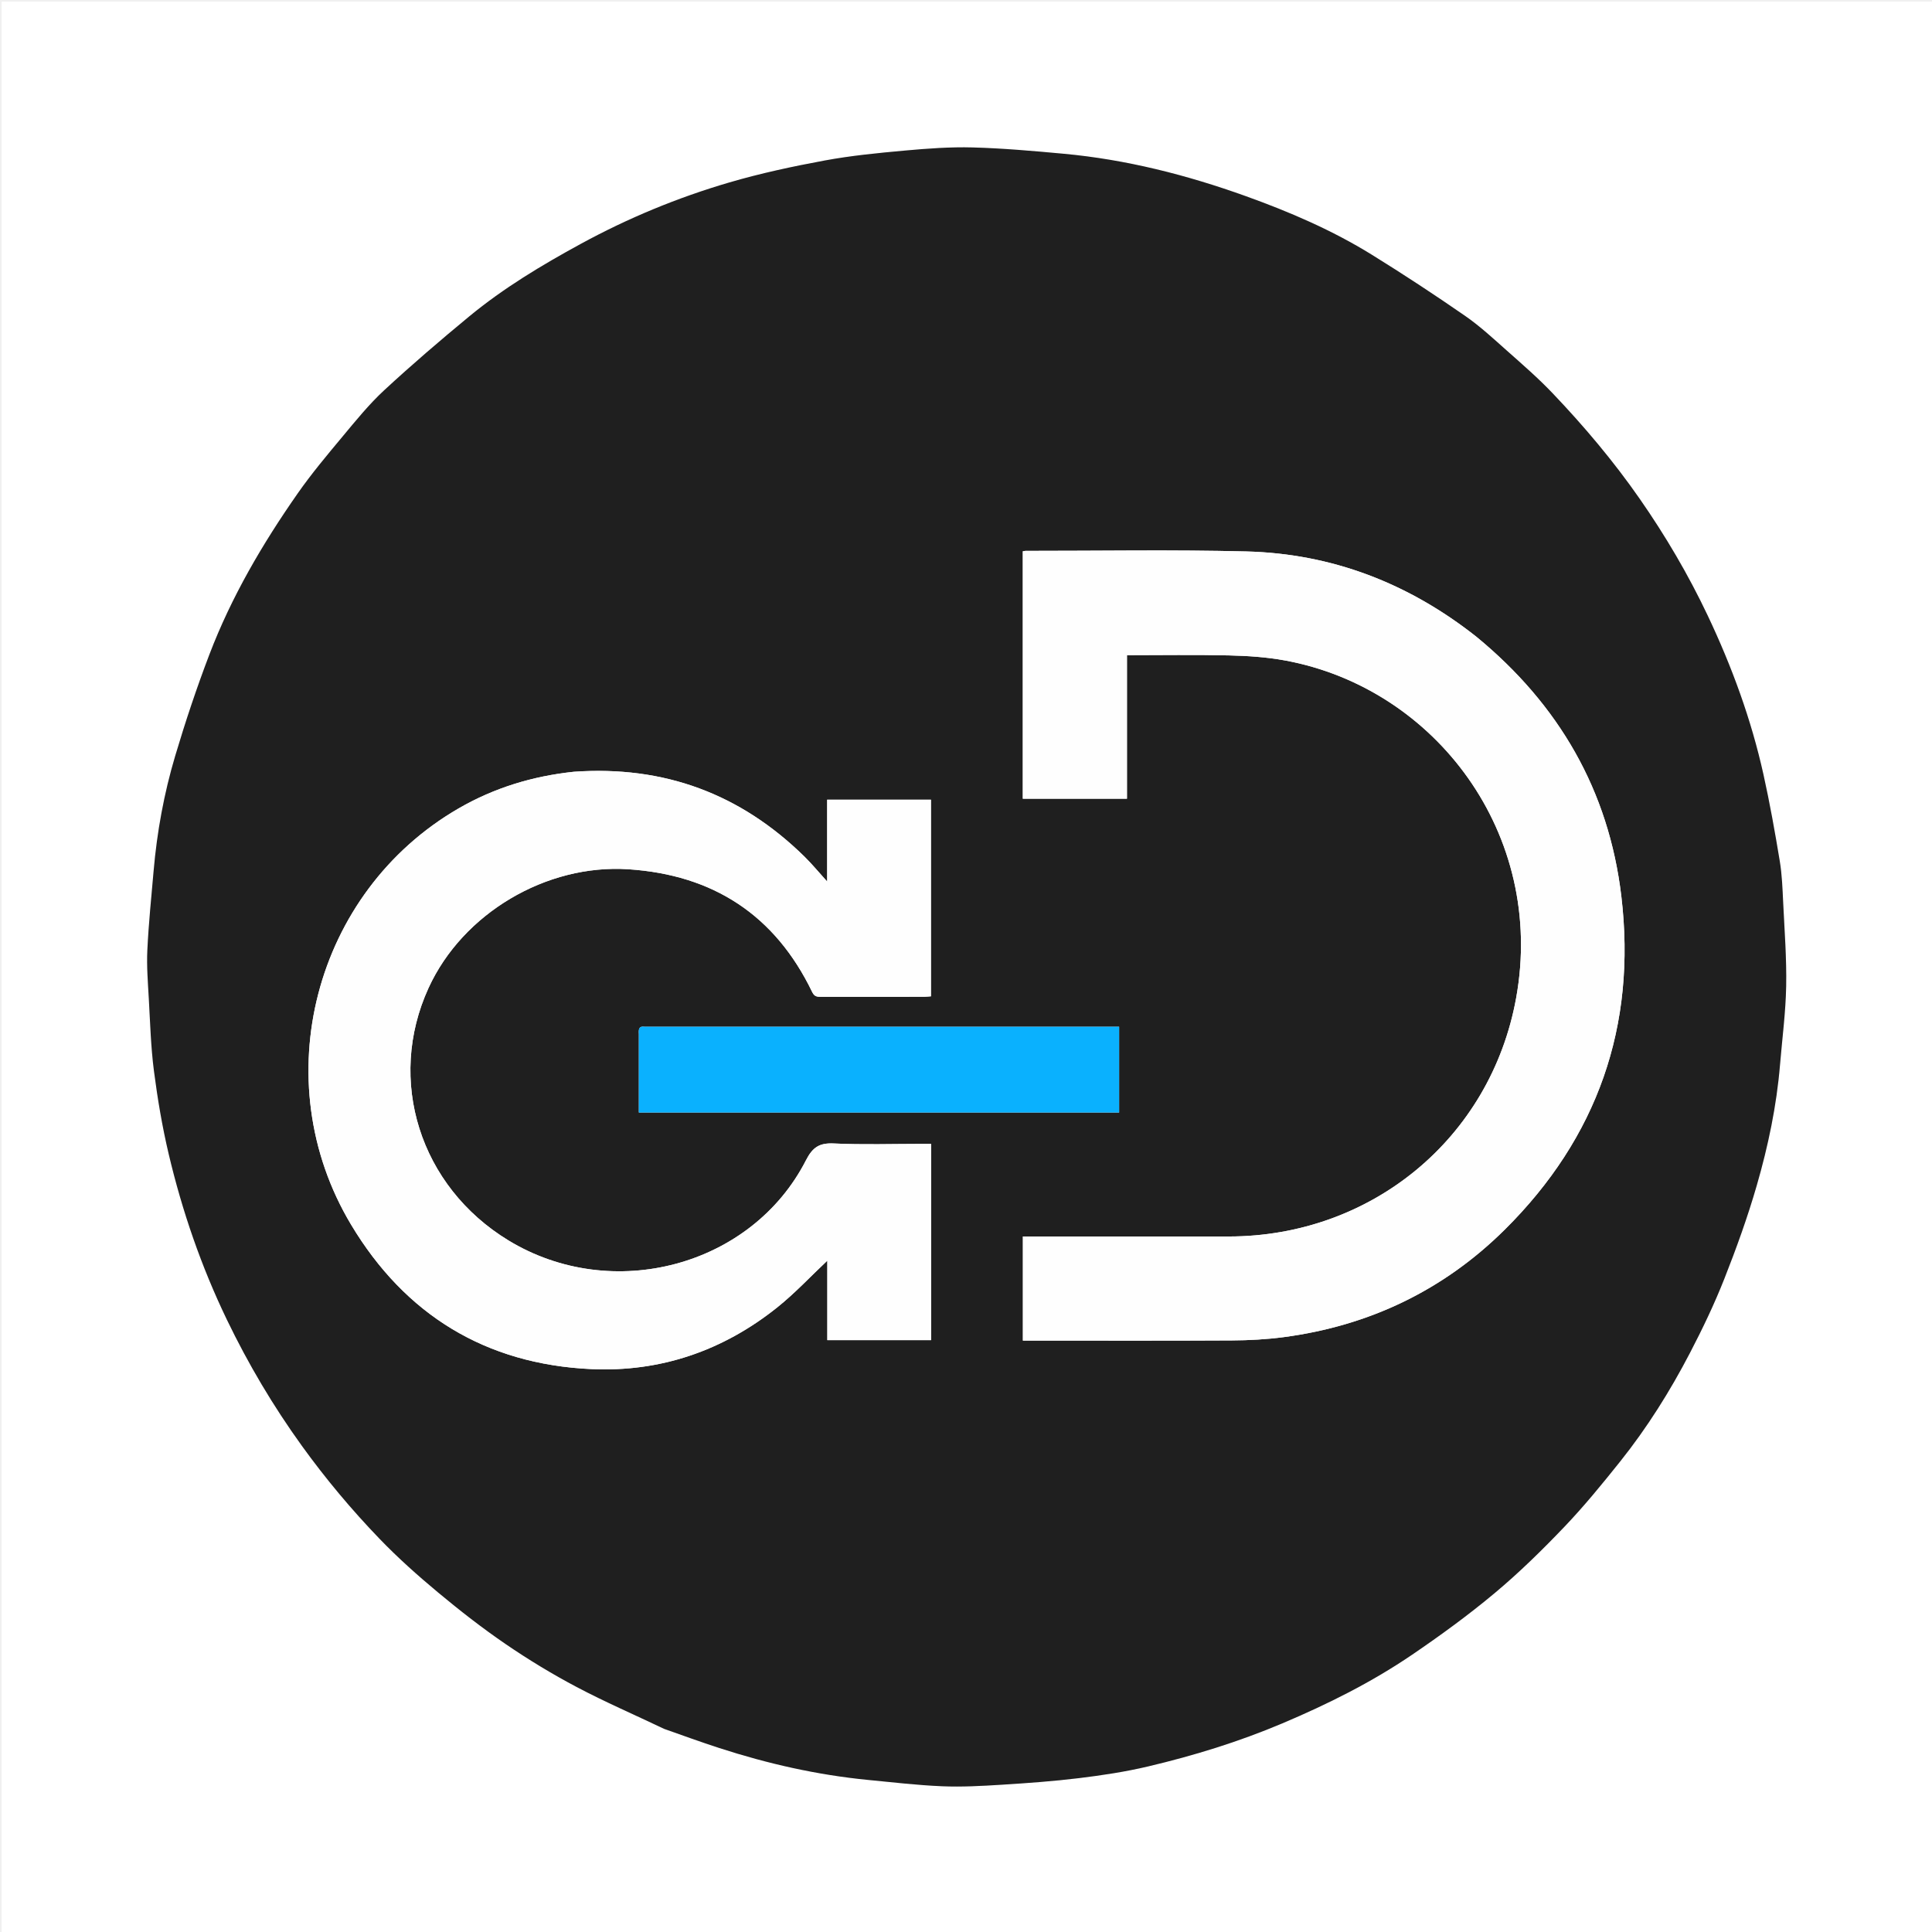
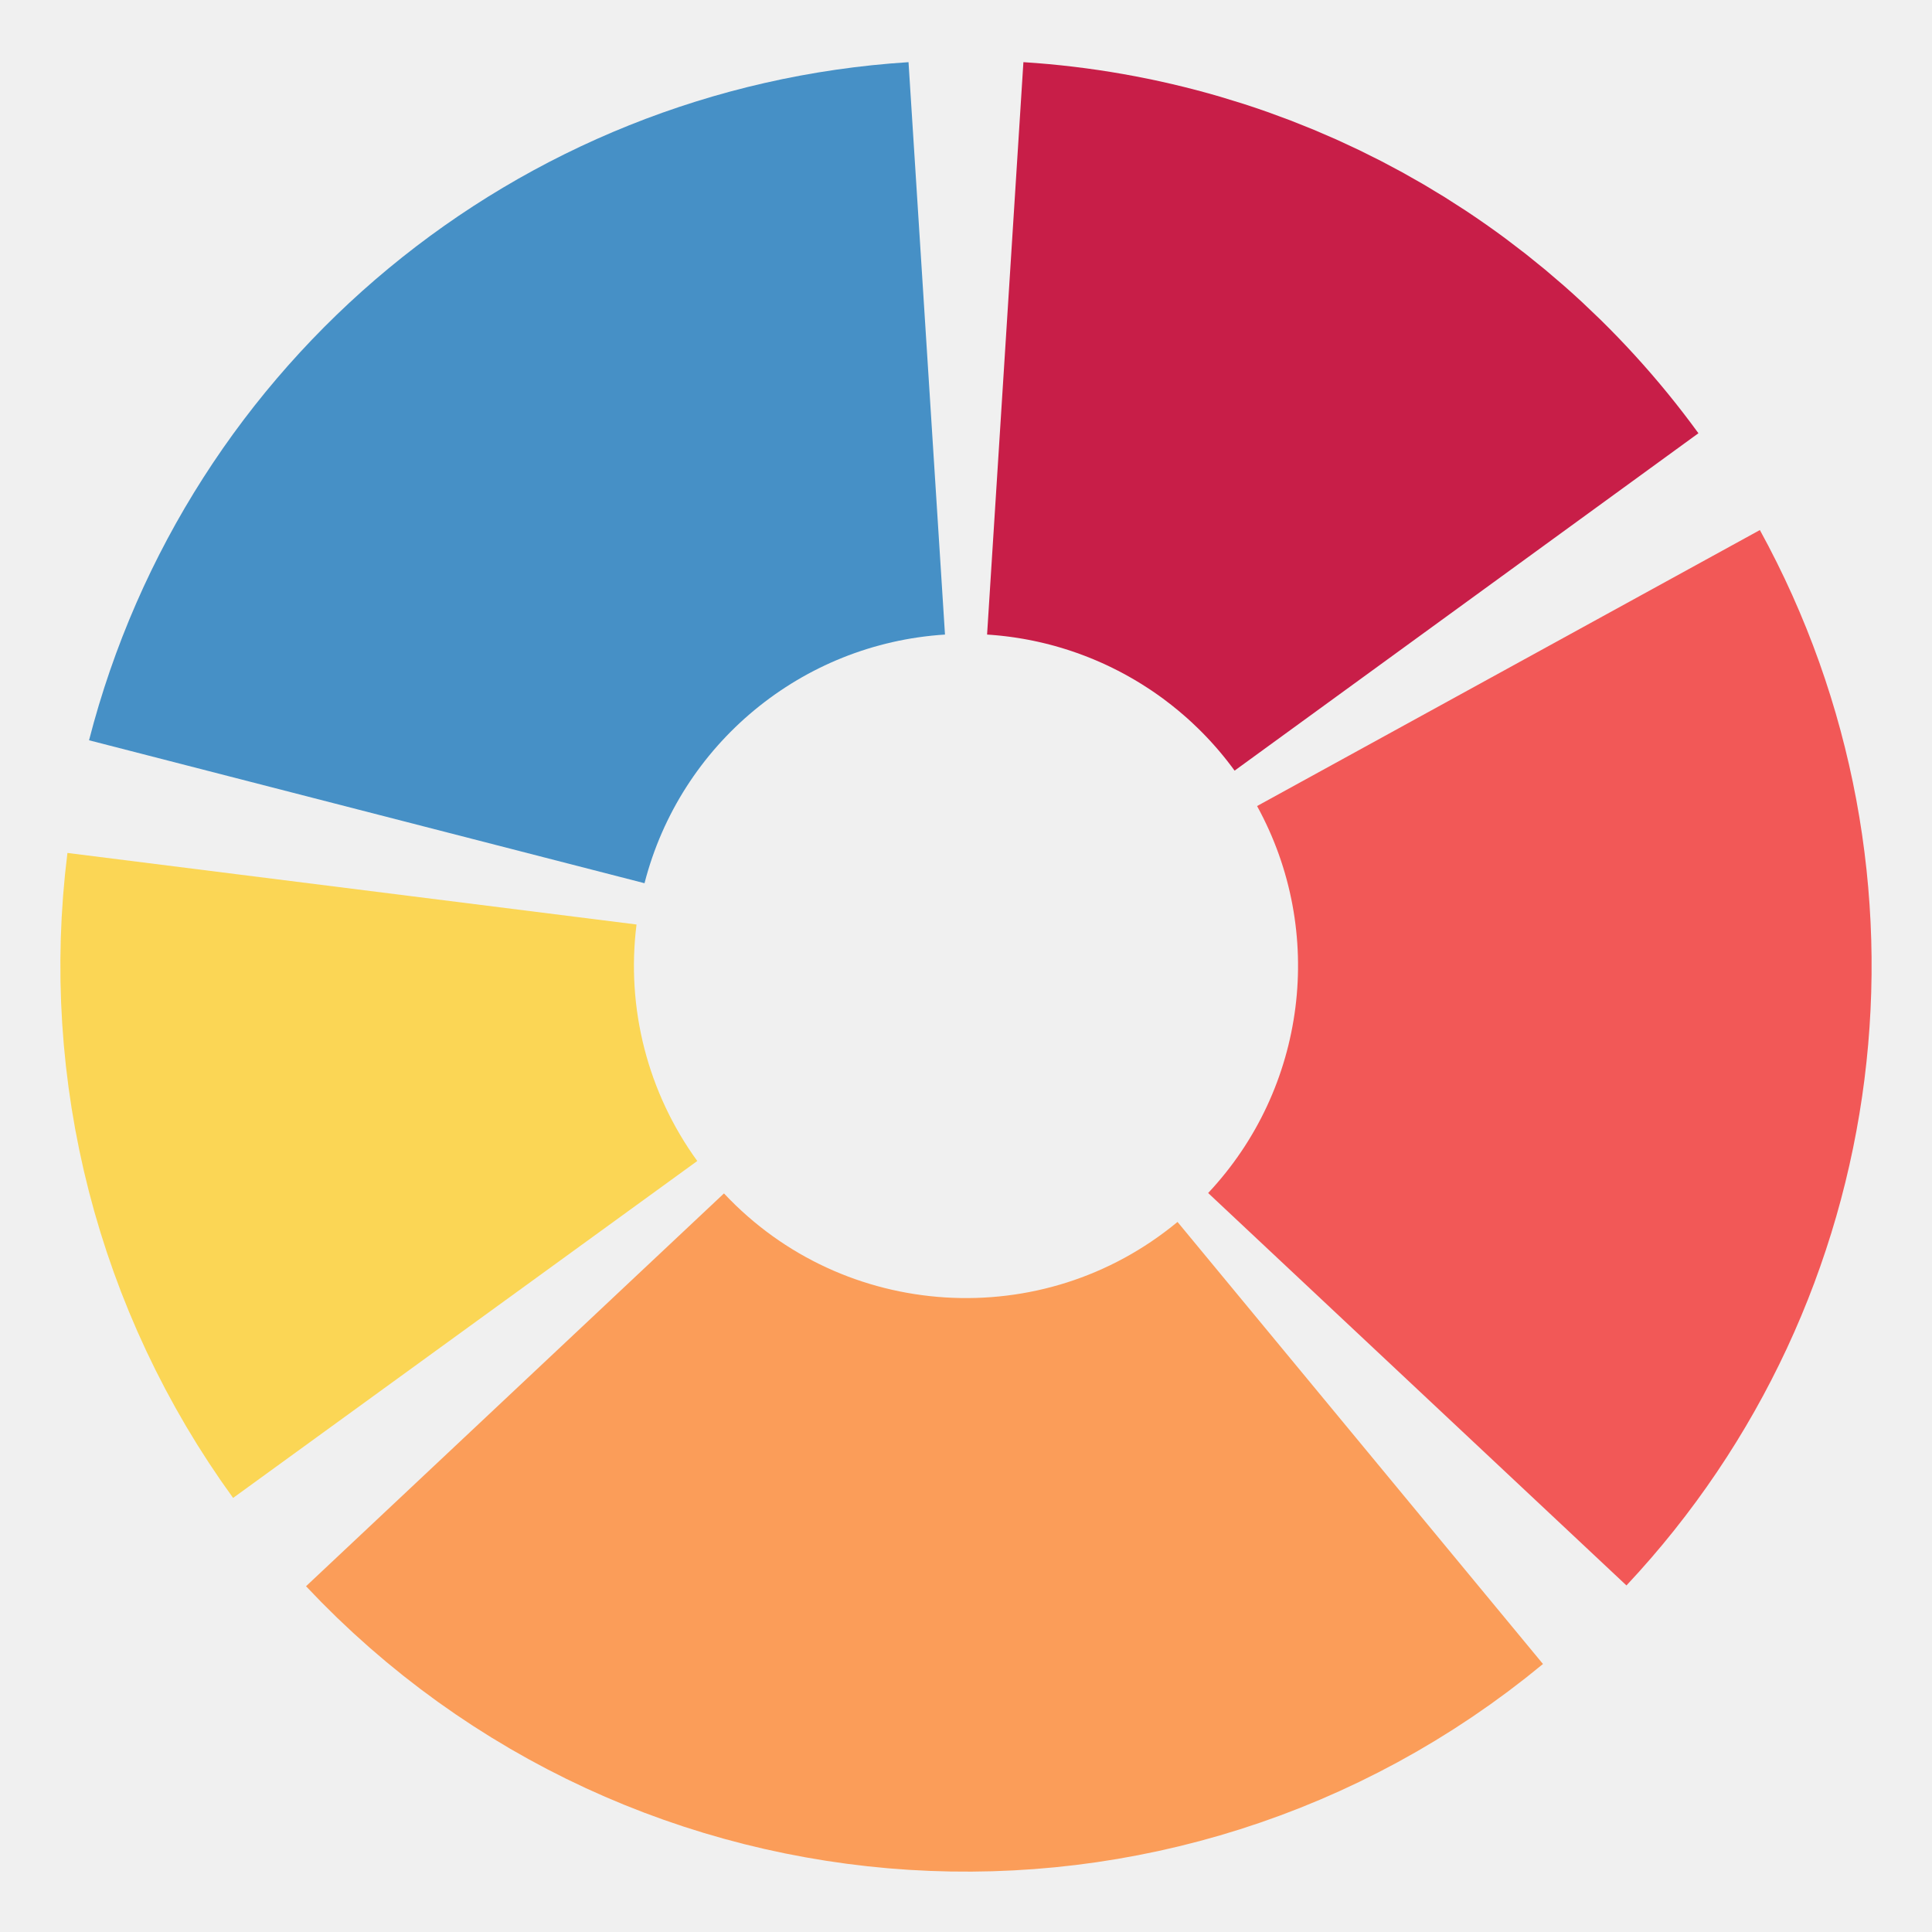
- <svg xmlns="http://www.w3.org/2000/svg" version="1.1" id="Layer_1" x="0px" y="0px" width="1182" viewBox="0 0 1182 1182" enable-background="new 0 0 1182 1182" xml:space="preserve" height="1182">
-   <path fill="#FFFFFF" opacity="1" stroke="none" d=" M789,1183   C526,1183 263.5,1183 1,1183   C1,789 1,395 1,1   C395,1 789,1 1183,1   C1183,395 1183,789 1183,1183   C1051.833,1183 920.667,1183 789,1183  M406.671,1057.955   C417.757,1061.781 428.787,1065.777 439.938,1069.401   C469.708,1079.076 500.102,1085.945 531.295,1088.983   C546.299,1090.443 561.304,1092.203 576.351,1092.831   C588.404,1093.334 600.541,1092.672 612.603,1091.917   C628.471,1090.925 644.357,1089.792 660.131,1087.866   C674.277,1086.139 688.459,1084 702.314,1080.728   C730.352,1074.106 757.819,1065.656 784.464,1054.389   C812.193,1042.664 839.01,1029.314 863.863,1012.403   C881.287,1000.547 898.404,988.078 914.558,974.569   C929.553,962.028 943.605,948.236 957.116,934.082   C969.193,921.432 980.31,907.811 991.234,894.125   C1007.706,873.488 1021.723,851.147 1033.9,827.753   C1041.554,813.047 1048.761,798.016 1054.852,782.611   C1062.288,763.803 1069.172,744.688 1074.787,725.27   C1081.76,701.161 1086.928,676.556 1089.017,651.433   C1090.348,635.417 1092.48,619.415 1092.779,603.379   C1093.096,586.387 1091.774,569.358 1090.956,552.356   C1090.546,543.837 1090.26,535.242 1088.874,526.854   C1085.946,509.135 1082.789,491.429 1078.901,473.9   C1071.419,440.16 1059.576,407.828 1044.808,376.657   C1032.975,351.681 1018.998,327.895 1003.158,305.137   C987.133,282.113 969.15,260.796 949.866,240.557   C941.111,231.368 931.469,222.997 921.959,214.56   C913.641,207.179 905.425,199.53 896.314,193.227   C877.604,180.283 858.565,167.773 839.218,155.799   C815.023,140.825 788.952,129.623 762.221,120.02   C726.049,107.026 688.998,97.584 650.632,94.056   C632.149,92.356 613.621,90.708 595.082,90.205   C581.267,89.83 567.359,90.868 553.568,92.118   C537.179,93.604 520.724,95.201 504.564,98.189   C484.916,101.822 465.275,106.035 446.115,111.65   C414.56,120.897 384.228,133.437 355.285,149.227   C331.393,162.262 308.089,176.232 287.075,193.584   C269.376,208.197 251.92,223.153 235.075,238.734   C225.819,247.295 217.781,257.24 209.674,266.961   C200.184,278.34 190.619,289.736 182.141,301.863   C160.558,332.737 141.555,365.177 128.09,400.469   C120.308,420.867 113.381,441.642 107.153,462.57   C100.35,485.425 96.065,508.891 93.992,532.695   C92.584,548.872 90.924,565.042 90.149,581.253   C89.676,591.136 90.483,601.099 91.043,611.008   C91.878,625.779 92.289,640.626 94.191,655.271   C96.4,672.283 99.25,689.294 103.194,705.981   C111.465,740.975 123.146,774.882 138.781,807.329   C151.851,834.453 167.12,860.229 184.782,884.693   C199.282,904.777 215.114,923.681 232.231,941.456   C243.419,953.074 255.542,963.883 267.946,974.215   C281.291,985.33 295.044,996.062 309.373,1005.858   C323.333,1015.402 337.884,1024.235 352.834,1032.134   C370.184,1041.3 388.251,1049.11 406.671,1057.955  z" />
-   <path fill="#1F1F1F" opacity="1" stroke="none" d=" M406.339,1057.732   C388.251,1049.11 370.184,1041.3 352.834,1032.134   C337.884,1024.235 323.333,1015.402 309.373,1005.858   C295.044,996.062 281.291,985.33 267.946,974.215   C255.542,963.883 243.419,953.074 232.231,941.456   C215.114,923.681 199.282,904.777 184.782,884.693   C167.12,860.229 151.851,834.453 138.781,807.329   C123.146,774.882 111.465,740.975 103.194,705.981   C99.25,689.294 96.4,672.283 94.191,655.271   C92.289,640.626 91.878,625.779 91.043,611.008   C90.483,601.099 89.676,591.136 90.149,581.253   C90.924,565.042 92.584,548.872 93.992,532.695   C96.065,508.891 100.35,485.425 107.153,462.57   C113.381,441.642 120.308,420.867 128.09,400.469   C141.555,365.177 160.558,332.737 182.141,301.863   C190.619,289.736 200.184,278.34 209.674,266.961   C217.781,257.24 225.819,247.295 235.075,238.734   C251.92,223.153 269.376,208.197 287.075,193.584   C308.089,176.232 331.393,162.262 355.285,149.227   C384.228,133.437 414.56,120.897 446.115,111.65   C465.275,106.035 484.916,101.822 504.564,98.189   C520.724,95.201 537.179,93.604 553.568,92.118   C567.359,90.868 581.267,89.83 595.082,90.205   C613.621,90.708 632.149,92.356 650.632,94.056   C688.998,97.584 726.049,107.026 762.221,120.02   C788.952,129.623 815.023,140.825 839.218,155.799   C858.565,167.773 877.604,180.283 896.314,193.227   C905.425,199.53 913.641,207.179 921.959,214.56   C931.469,222.997 941.111,231.368 949.866,240.557   C969.15,260.796 987.133,282.113 1003.158,305.137   C1018.998,327.895 1032.975,351.681 1044.808,376.657   C1059.576,407.828 1071.419,440.16 1078.901,473.9   C1082.789,491.429 1085.946,509.135 1088.874,526.854   C1090.26,535.242 1090.546,543.837 1090.956,552.356   C1091.774,569.358 1093.096,586.387 1092.779,603.379   C1092.48,619.415 1090.348,635.417 1089.017,651.433   C1086.928,676.556 1081.76,701.161 1074.787,725.27   C1069.172,744.688 1062.288,763.803 1054.852,782.611   C1048.761,798.016 1041.554,813.047 1033.9,827.753   C1021.723,851.147 1007.706,873.488 991.234,894.125   C980.31,907.811 969.193,921.432 957.116,934.082   C943.605,948.236 929.553,962.028 914.558,974.569   C898.404,988.078 881.287,1000.547 863.863,1012.403   C839.01,1029.314 812.193,1042.664 784.464,1054.389   C757.819,1065.656 730.352,1074.106 702.314,1080.728   C688.459,1084 674.277,1086.139 660.131,1087.866   C644.357,1089.792 628.471,1090.925 612.603,1091.917   C600.541,1092.672 588.404,1093.334 576.351,1092.831   C561.304,1092.203 546.299,1090.443 531.295,1088.983   C500.102,1085.945 469.708,1079.076 439.938,1069.401   C428.787,1065.777 417.757,1061.781 406.339,1057.732  M903.084,389.421   C861.831,356.852 814.961,338.706 762.434,337.375   C717.464,336.236 672.444,337.054 627.446,337.017   C626.963,337.017 626.479,337.167 625.745,337.289   C625.745,387.723 625.745,438.149 625.745,488.654   C646.974,488.654 668.019,488.654 689.479,488.654   C689.479,459.225 689.479,430.144 689.479,400.841   C710.557,400.841 731.224,400.496 751.872,400.977   C763.308,401.243 774.876,401.995 786.104,404.057   C878.438,421.016 945.713,510.578 927.58,610.552   C911.991,696.5 838.903,756.486 751.663,756.486   C711.497,756.486 671.33,756.486 631.164,756.486   C629.397,756.486 627.63,756.486 625.802,756.486   C625.802,778.06 625.802,798.964 625.802,820.17   C627.935,820.17 629.754,820.17 631.572,820.17   C672.239,820.17 712.906,820.305 753.572,820.078   C764.198,820.018 774.9,819.451 785.427,818.056   C837.758,811.123 883.275,789.327 920.674,752.229   C977.322,696.038 1001.344,627.571 991.938,548.351   C984.27,483.771 953.84,431.13 903.084,389.421  M350.829,472.175   C325.878,474.84 302.345,481.991 280.577,494.589   C192.173,545.753 161.976,661.046 214.767,749.204   C247.823,804.406 297.197,834.659 361.744,837.613   C403.995,839.547 442.192,826.436 475.317,800.022   C486.268,791.289 495.906,780.91 506.158,771.27   C506.158,787.061 506.158,803.421 506.158,819.895   C527.607,819.895 548.513,819.895 569.629,819.895   C569.629,779.873 569.629,740.125 569.629,699.831   C567.646,699.831 565.868,699.831 564.089,699.831   C546.091,699.831 528.066,700.425 510.108,699.578   C501.243,699.16 497.147,701.93 493.07,709.898   C459.857,774.797 374.564,797.51 311.067,758.882   C256.883,725.92 236.318,660.916 262.197,604.407   C283.07,558.828 334.139,528.512 384.419,531.813   C436.383,535.224 474.196,559.863 496.916,606.961   C498.267,609.761 499.953,609.862 502.341,609.859   C523.338,609.827 544.336,609.847 565.334,609.828   C566.761,609.827 568.189,609.641 569.556,609.545   C569.556,569.162 569.556,529.244 569.556,489.268   C548.36,489.268 527.449,489.268 506.061,489.268   C506.061,505.889 506.061,522.248 506.061,539.327   C501.057,533.807 496.862,528.689 492.169,524.079   C453.16,485.759 406.402,468.253 350.829,472.175  M390.84,632.664   C390.84,648.612 390.84,664.56 390.84,680.633   C489.143,680.633 586.974,680.633 684.677,680.633   C684.677,663.016 684.677,645.769 684.677,628.151   C682.887,628.151 681.418,628.151 679.949,628.151   C585.317,628.151 490.684,628.151 396.052,628.151   C395.385,628.151 394.709,628.226 394.054,628.14   C391.227,627.771 390.583,629.321 390.84,632.664  z" />
-   <path fill="#FEFEFE" opacity="1" stroke="none" d=" M903.356,389.653   C953.84,431.13 984.27,483.771 991.938,548.351   C1001.344,627.571 977.322,696.038 920.674,752.229   C883.275,789.327 837.758,811.123 785.427,818.056   C774.9,819.451 764.198,820.018 753.572,820.078   C712.906,820.305 672.239,820.17 631.572,820.17   C629.754,820.17 627.935,820.17 625.802,820.17   C625.802,798.964 625.802,778.06 625.802,756.486   C627.63,756.486 629.397,756.486 631.164,756.486   C671.33,756.486 711.497,756.486 751.663,756.486   C838.903,756.486 911.991,696.5 927.58,610.552   C945.713,510.578 878.438,421.016 786.104,404.057   C774.876,401.995 763.308,401.243 751.872,400.977   C731.224,400.496 710.557,400.841 689.479,400.841   C689.479,430.144 689.479,459.225 689.479,488.654   C668.019,488.654 646.974,488.654 625.745,488.654   C625.745,438.149 625.745,387.723 625.745,337.289   C626.479,337.167 626.963,337.017 627.446,337.017   C672.444,337.054 717.464,336.236 762.434,337.375   C814.961,338.706 861.831,356.852 903.356,389.653  z" />
-   <path fill="#FEFEFE" opacity="1" stroke="none" d=" M351.292,472.158   C406.402,468.253 453.16,485.759 492.169,524.079   C496.862,528.689 501.057,533.807 506.061,539.327   C506.061,522.248 506.061,505.889 506.061,489.268   C527.449,489.268 548.36,489.268 569.556,489.268   C569.556,529.244 569.556,569.162 569.556,609.545   C568.189,609.641 566.761,609.827 565.334,609.828   C544.336,609.847 523.338,609.827 502.341,609.859   C499.953,609.862 498.267,609.761 496.916,606.961   C474.196,559.863 436.383,535.224 384.419,531.813   C334.139,528.512 283.07,558.828 262.197,604.407   C236.318,660.916 256.883,725.92 311.067,758.882   C374.564,797.51 459.857,774.797 493.07,709.898   C497.147,701.93 501.243,699.16 510.108,699.578   C528.066,700.425 546.091,699.831 564.089,699.831   C565.868,699.831 567.646,699.831 569.629,699.831   C569.629,740.125 569.629,779.873 569.629,819.895   C548.513,819.895 527.607,819.895 506.158,819.895   C506.158,803.421 506.158,787.061 506.158,771.27   C495.906,780.91 486.268,791.289 475.317,800.022   C442.192,826.436 403.995,839.547 361.744,837.613   C297.197,834.659 247.823,804.406 214.767,749.204   C161.976,661.046 192.173,545.753 280.577,494.589   C302.345,481.991 325.878,474.84 351.292,472.158  z" />
-   <path fill="#0AB1FE" opacity="1" stroke="none" d=" M390.84,632.186   C390.583,629.321 391.227,627.771 394.054,628.14   C394.709,628.226 395.385,628.151 396.052,628.151   C490.684,628.151 585.317,628.151 679.949,628.151   C681.418,628.151 682.887,628.151 684.677,628.151   C684.677,645.769 684.677,663.016 684.677,680.633   C586.974,680.633 489.143,680.633 390.84,680.633   C390.84,664.56 390.84,648.612 390.84,632.186  z" />
+ <svg xmlns="http://www.w3.org/2000/svg" width="1024" height="1024" viewBox="0 0 64 64">
+   <g fill="none" stroke-width="19">
+     <path d="M33.30 11.54A20.5 20.5 0 0 1 48.58 19.94" stroke="#c81e48" />
+     <path d="M49.97 22.13A20.5 20.5 0 0 1 46.95 46.02" stroke="#f25857" />
+     <path d="M45.06 47.80A20.5 20.5 0 0 1 17.06 46.04" stroke="#fb9d59" />
+     <path d="M15.41 44.04A20.5 20.5 0 0 1 11.66 29.44" stroke="#fbd655" />
+     <path d="M12.15 26.89A20.5 20.5 0 0 1 30.70 11.54" stroke="#4690c6" />
+   </g>
</svg>
